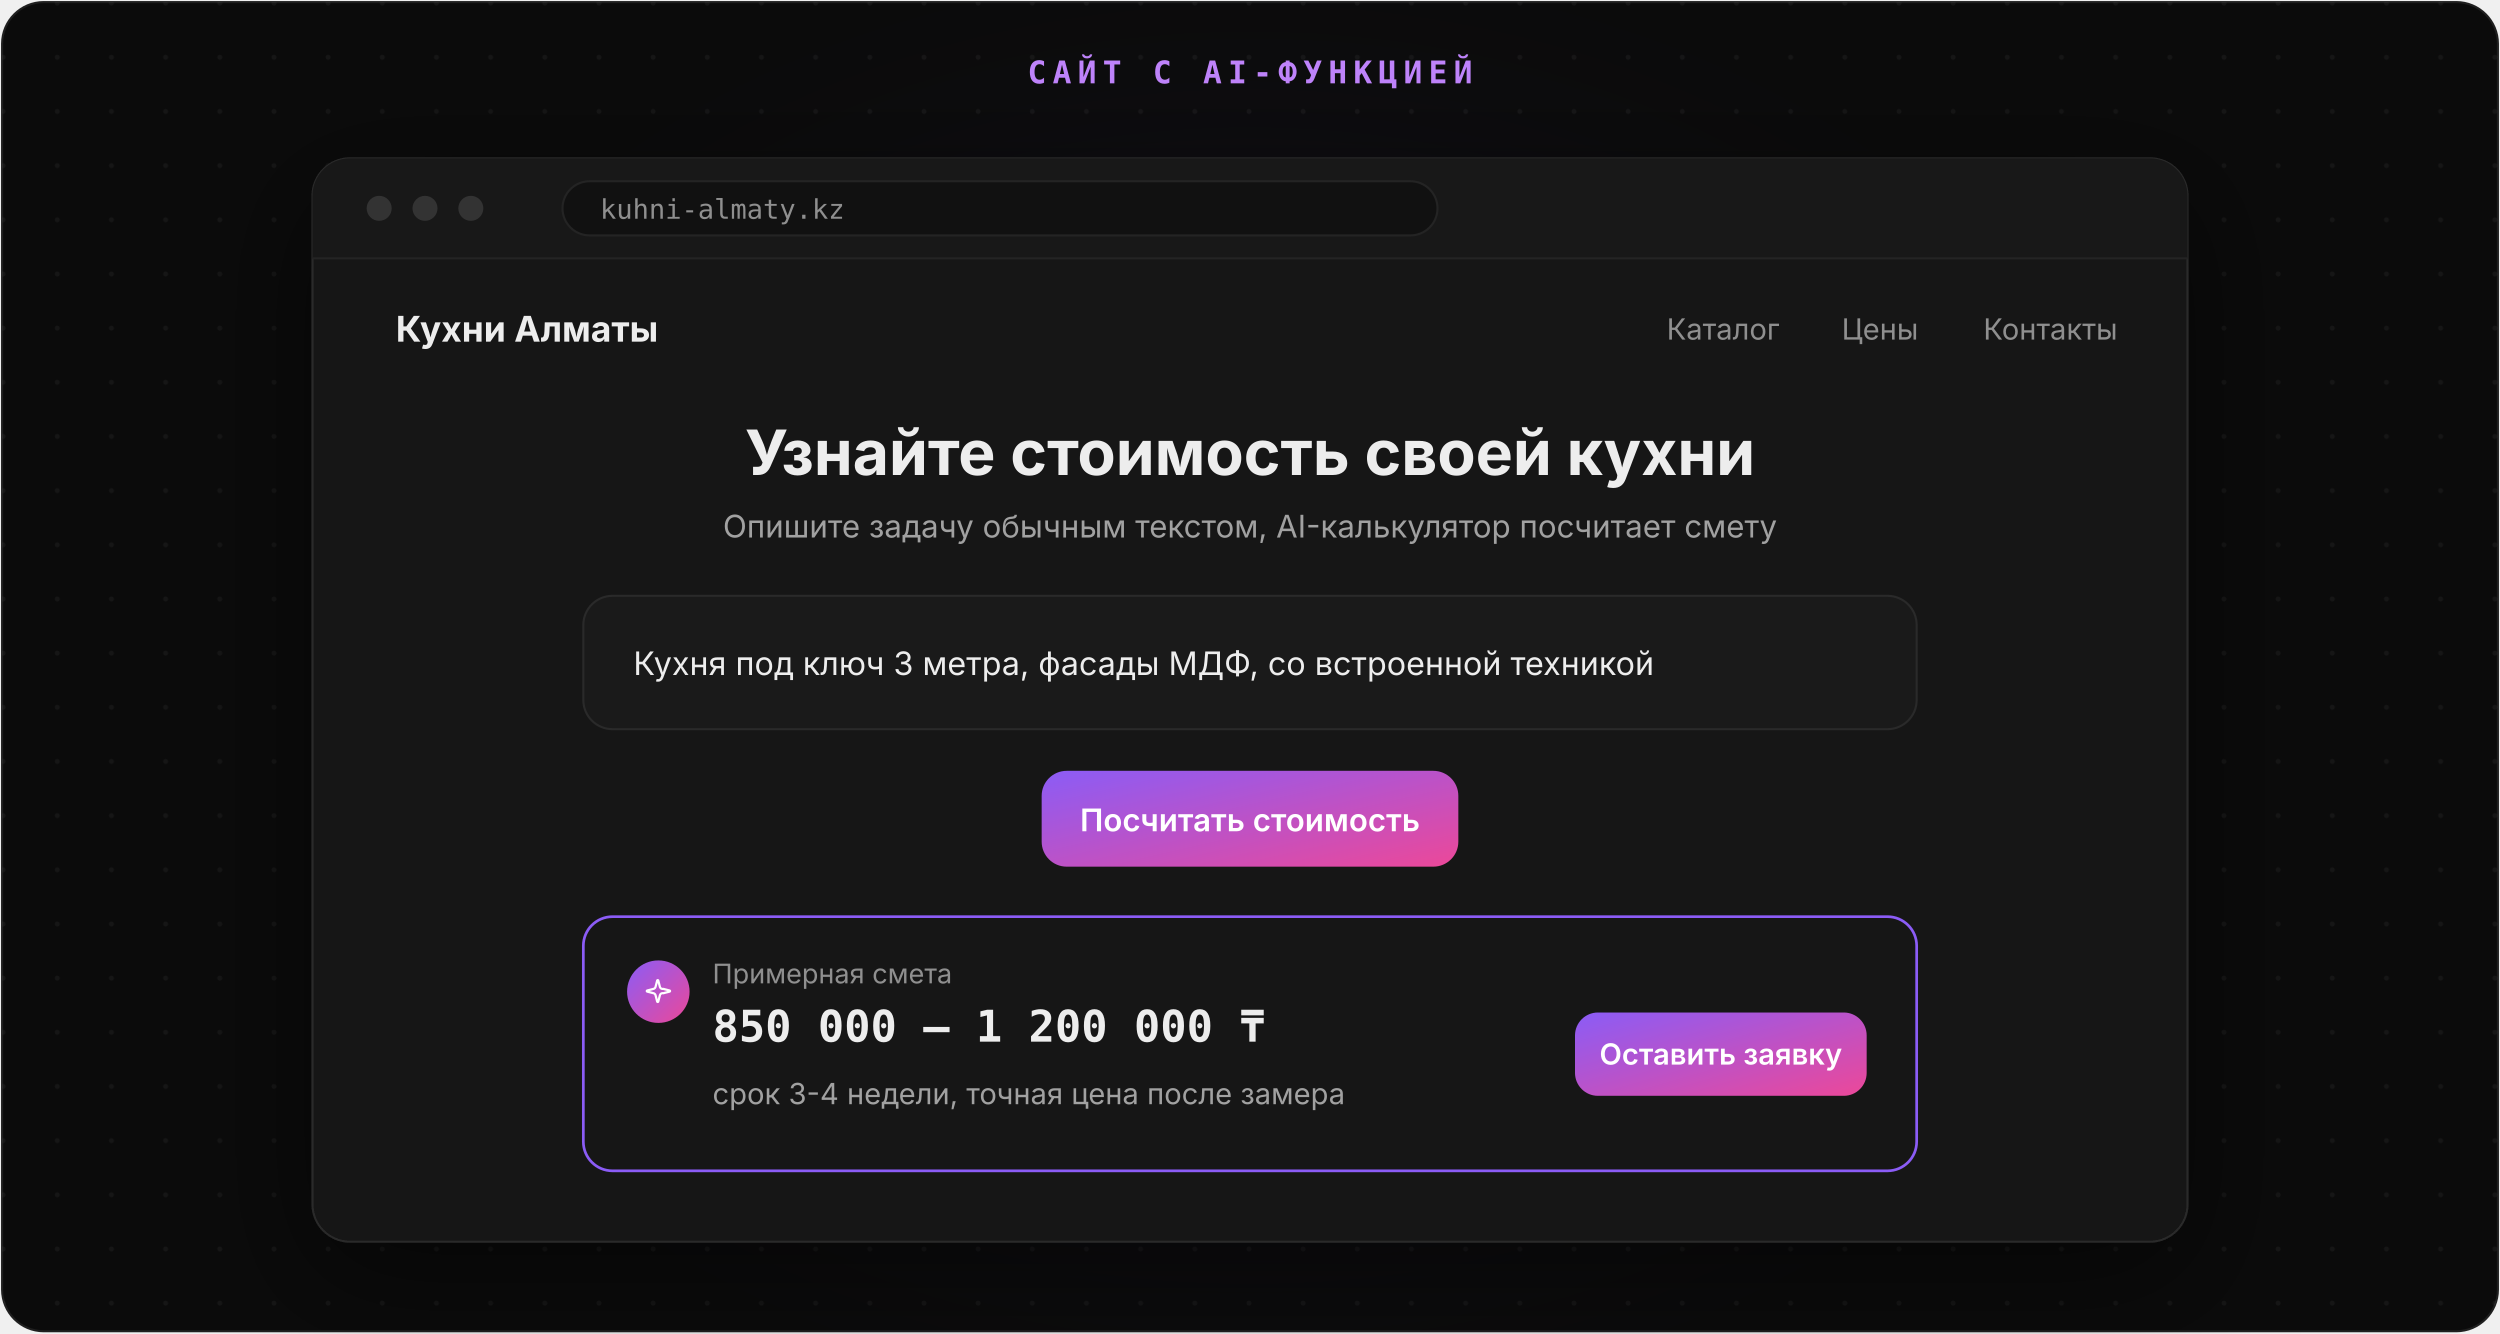
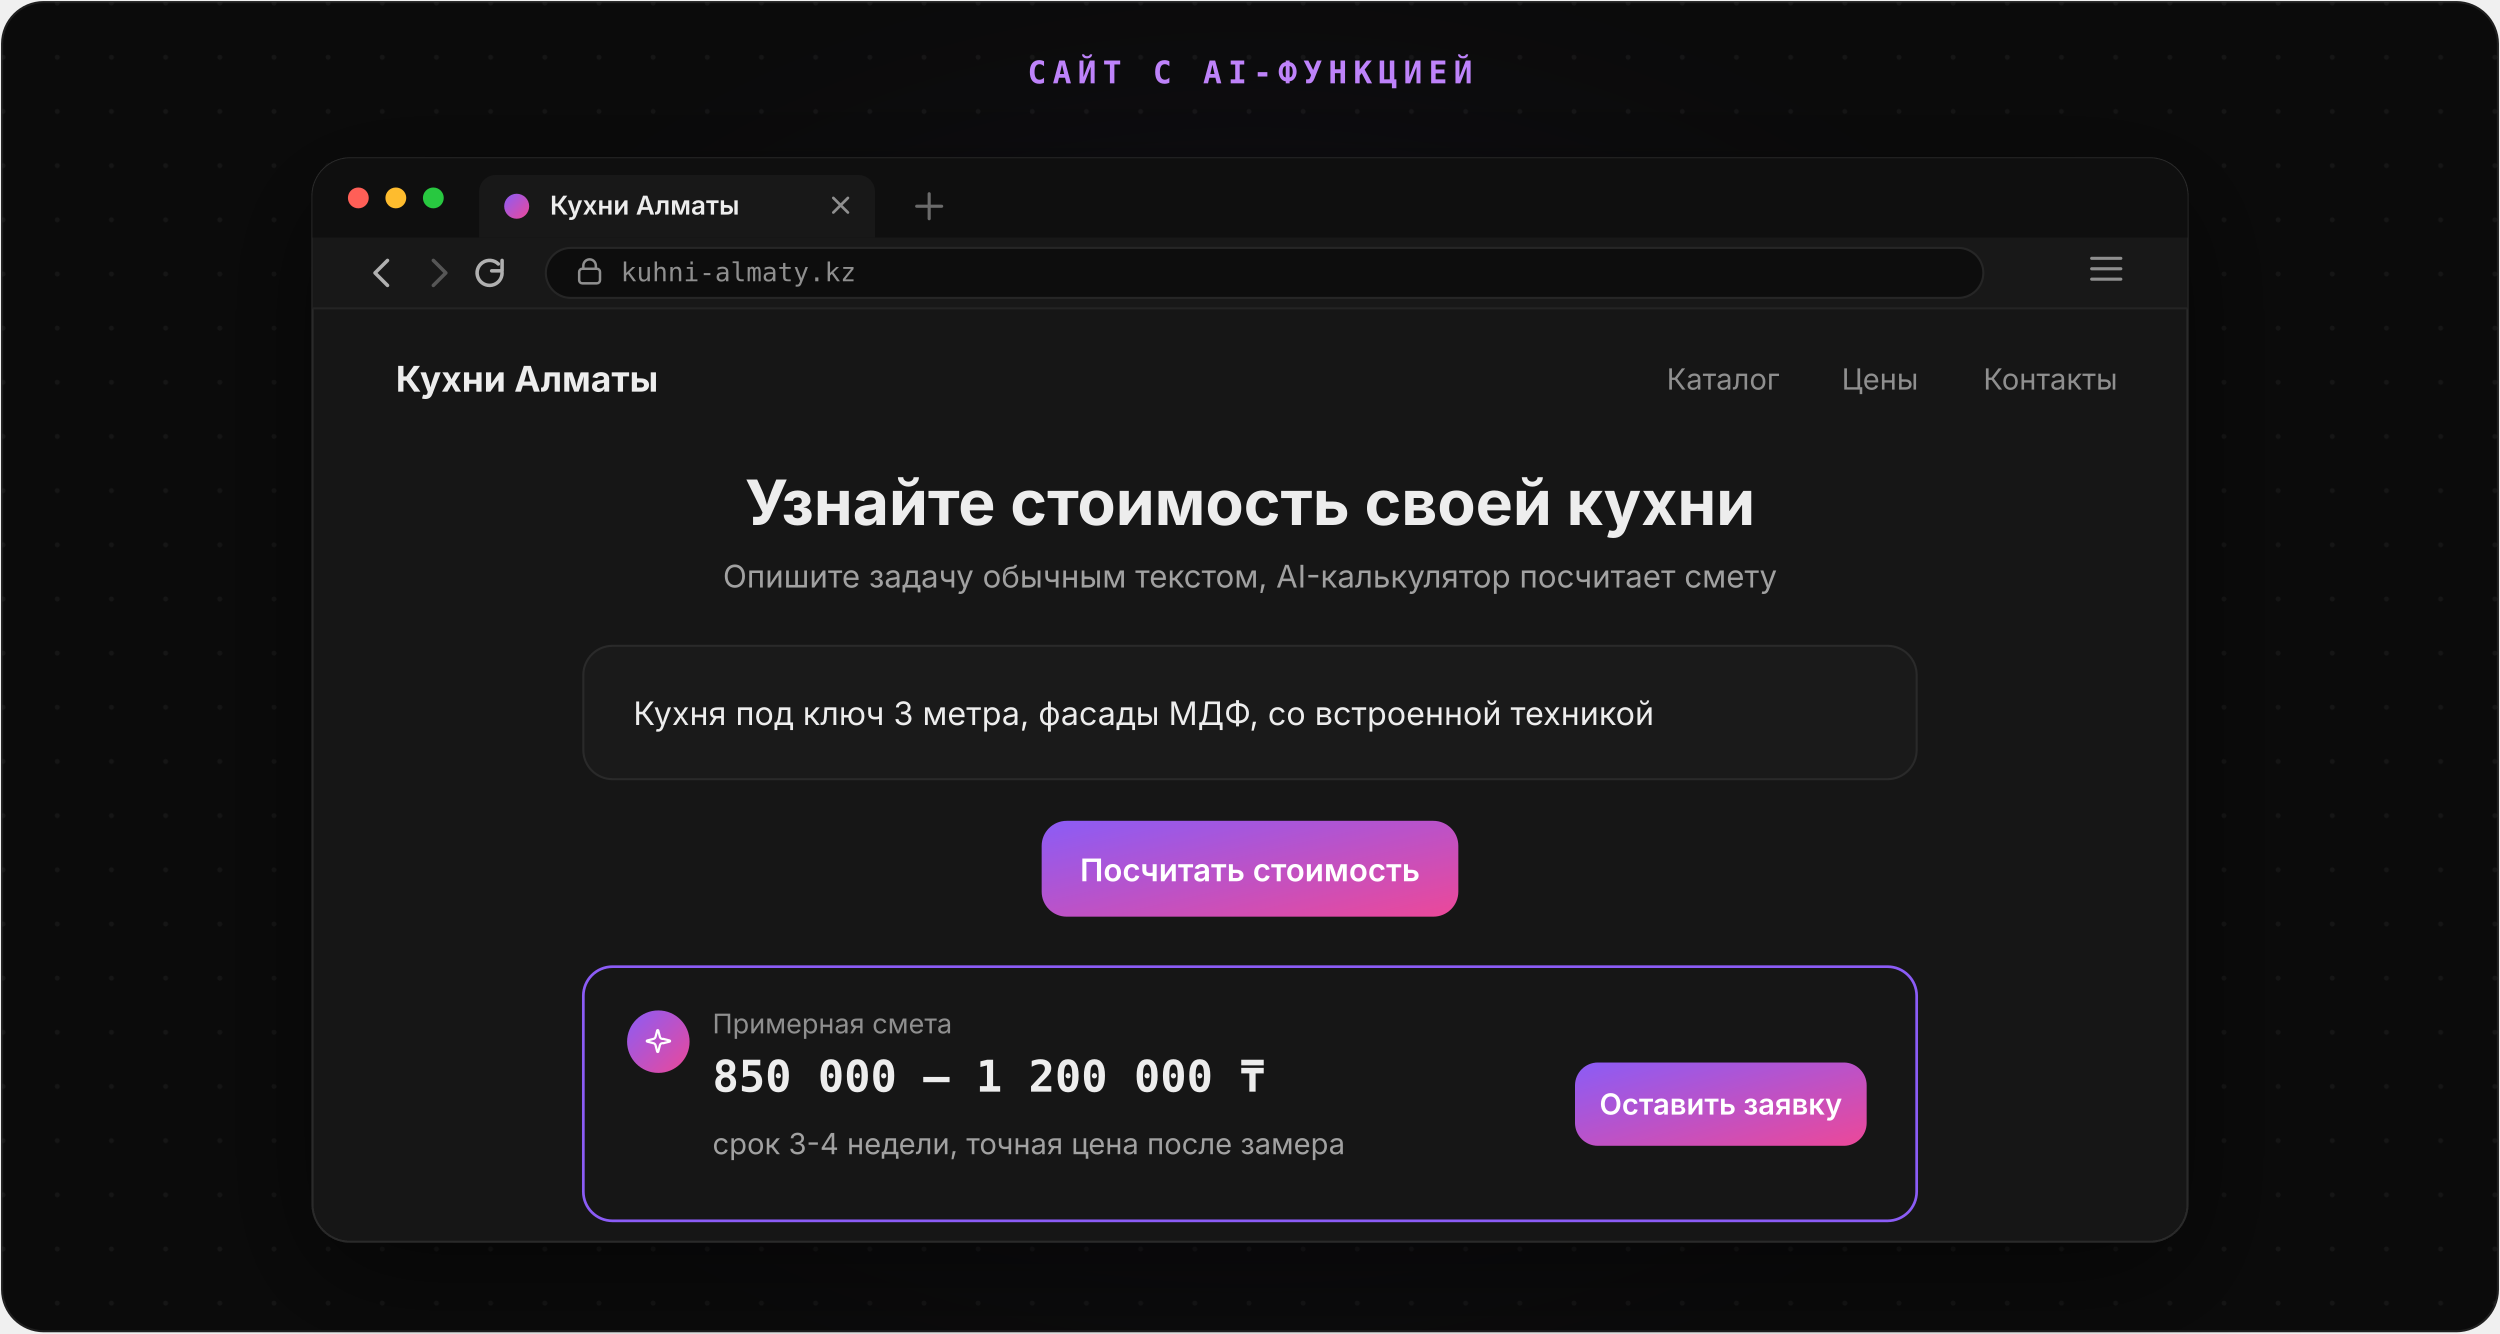
<svg xmlns="http://www.w3.org/2000/svg" viewBox="0 0 1200 640" width="1200" height="640" font-family="Inter, ui-sans-serif, system-ui, -apple-system, Segoe UI, sans-serif">
  <defs>
    <linearGradient id="grad" x1="0" y1="0" x2="1" y2="1">
      <stop offset="0" stop-color="#8b5cf6" />
      <stop offset="1" stop-color="#ec4899" />
    </linearGradient>
    <pattern id="dots" width="26" height="26" patternUnits="userSpaceOnUse">
      <circle cx="1.5" cy="1.5" r="1.2" fill="#ffffff" fill-opacity="0.045" />
    </pattern>
    <filter id="drop" x="-30%" y="-30%" width="160%" height="160%">
      <feDropShadow dx="0" dy="16" stdDeviation="28" flood-color="#000000" flood-opacity="0.5" />
    </filter>
    <filter id="glow" x="-60%" y="-60%" width="220%" height="220%">
      <feGaussianBlur stdDeviation="80" />
    </filter>
    <clipPath id="win">
      <rect x="150" y="76" width="900" height="520" rx="18" />
    </clipPath>
  </defs>
  <rect x="1" y="1" width="1198" height="638" rx="20" fill="#0b0b0b" stroke="#1f1f1f" />
  <rect x="1" y="1" width="1198" height="638" rx="20" fill="url(#dots)" />
  <ellipse cx="600" cy="330" rx="300" ry="200" fill="#8b5cf6" opacity="0.10" filter="url(#glow)" />
  <text x="600" y="40" text-anchor="middle" font-family="ui-monospace, SFMono-Regular, Menlo, monospace" font-size="15" letter-spacing="3" fill="#c084fc" font-weight="600">САЙТ С AI-ФУНКЦИЕЙ</text>
  <g filter="url(#drop)">
    <rect x="150" y="76" width="900" height="520" rx="18" fill="#131313" stroke="#2a2a2a" />
  </g>
  <g clip-path="url(#win)">
-     <rect x="150" y="76" width="900" height="48" fill="#181818" />
-     <circle cx="182" cy="100" r="6" fill="#333333" />
-     <circle cx="204" cy="100" r="6" fill="#333333" />
-     <circle cx="226" cy="100" r="6" fill="#333333" />
-     <rect x="270" y="87" width="420" height="26" rx="13" fill="#111111" stroke="#242424" />
-     <text x="288" y="105" fill="#8f8f8f" font-size="13" font-family="ui-monospace, monospace">kuhni-almaty.kz</text>
-     <line x1="150" y1="124" x2="1050" y2="124" stroke="#242424" />
-     <text x="190" y="164" fill="#ededed" font-size="17" font-weight="700">Кухни Алматы</text>
-     <text x="800" y="163" fill="#8f8f8f" font-size="14">Каталог</text>
-     <text x="884" y="163" fill="#8f8f8f" font-size="14">Цены</text>
-     <text x="952" y="163" fill="#8f8f8f" font-size="14">Контакты</text>
-     <text x="600" y="228" text-anchor="middle" fill="#ededed" font-size="30" font-weight="700">Узнайте стоимость своей кухни</text>
-     <text x="600" y="258" text-anchor="middle" fill="#a1a1a1" font-size="15">Опишите задачу обычным текстом, AI-калькулятор посчитает смету</text>
-     <rect x="280" y="286" width="640" height="64" rx="14" fill="#1a1a1a" stroke="#2a2a2a" />
-     <text x="304" y="324" fill="#ededed" font-size="15.5">Кухня под ключ 3 метра, фасады МДФ, со встроенной техникой</text>
-     <rect x="500" y="370" width="200" height="46" rx="12" fill="url(#grad)" />
-     <text x="600" y="399" text-anchor="middle" fill="#ffffff" font-size="15" font-weight="600">Посчитать стоимость</text>
-     <rect x="280" y="440" width="640" height="122" rx="14" fill="#161616" stroke="#8b5cf6" stroke-width="1.3" />
-     <circle cx="316" cy="476" r="15" fill="url(#grad)" />
-     <g transform="translate(308,468)" fill="none" stroke="#ffffff" stroke-width="1.6" stroke-linecap="round" stroke-linejoin="round">
-       <path d="M9.94 14.5A2 2 0 0 0 8.5 13.06l-4.6-1.19a.4.4 0 0 1 0-.74l4.6-1.19A2 2 0 0 0 9.94 8.5l1.19-4.6a.4.4 0 0 1 .74 0l1.19 4.6A2 2 0 0 0 15.5 9.94l4.6 1.19a.4.4 0 0 1 0 .74l-4.6 1.19A2 2 0 0 0 13.06 14.5l-1.19 4.6a.4.4 0 0 1-.74 0z" transform="scale(0.67)" />
+     <rect x="150" y="76" width="900" height="72" fill="#181818" />
+     <rect x="150" y="76" width="900" height="38" fill="#0f0f0f" />
+     <circle cx="172" cy="95" r="5" fill="#ff5f57" />
+     <circle cx="190" cy="95" r="5" fill="#febc2e" />
+     <circle cx="208" cy="95" r="5" fill="#28c840" />
+     <path d="M230 114 v-22 a8 8 0 0 1 8-8 h174 a8 8 0 0 1 8 8 v22 z" fill="#181818" />
+     <circle cx="248" cy="99" r="6" fill="url(#grad)" />
+     <text x="264" y="103" fill="#ededed" font-size="12.5" font-weight="600">Кухни Алматы</text>
+     <g transform="translate(400,95)" stroke="#8f8f8f" stroke-width="1.3" stroke-linecap="round">
+       <path d="M0 0l7 7M7 0l-7 7" />
    </g>
-     <text x="342" y="472" fill="#8f8f8f" font-size="13">Примерная смета</text>
-     <text x="342" y="500" fill="#ededed" font-size="21" font-weight="700" font-family="ui-monospace, monospace">850 000 – 1 200 000 ₸</text>
-     <text x="342" y="530" fill="#a1a1a1" font-size="14">срок 3-4 недели, точная цена после замера</text>
-     <rect x="756" y="486" width="140" height="40" rx="11" fill="url(#grad)" />
-     <text x="826" y="511" text-anchor="middle" fill="#ffffff" font-size="14" font-weight="600">Оставить заявку</text>
+     <g transform="translate(440,93)" stroke="#6b6b6b" stroke-width="1.5" stroke-linecap="round">
+       <path d="M6 0v12M0 6h12" />
+     </g>
+     <g fill="none" stroke-width="1.7" stroke-linecap="round" stroke-linejoin="round">
+       <path d="M186 125l-6 6 6 6" stroke="#b0b0b0" />
+       <path d="M208 125l6 6-6 6" stroke="#565656" />
+       <g transform="translate(228,124)" stroke="#b0b0b0">
+         <path d="M13 7a6 6 0 1 1-1.8-4.3" />
+         <path d="M13 1v5h-5" />
+       </g>
+     </g>
+     <rect x="262" y="119" width="690" height="24" rx="12" fill="#0d0d0d" stroke="#262626" />
+     <g transform="translate(278,124)" stroke="#8f8f8f" stroke-width="1.2" fill="none" stroke-linecap="round" stroke-linejoin="round">
+       <rect x="0" y="5" width="10" height="7" rx="1.5" />
+       <path d="M2 5V3.5a3 3 0 0 1 6 0V5" />
+     </g>
+     <text x="298" y="135" fill="#8f8f8f" font-size="12.5" font-family="ui-monospace, monospace">kuhni-almaty.kz</text>
+     <g transform="translate(1004,124)" stroke="#8f8f8f" stroke-width="1.5" stroke-linecap="round">
+       <path d="M0 0h14M0 5h14M0 10h14" />
+     </g>
+     <line x1="150" y1="148" x2="1050" y2="148" stroke="#242424" />
+     <g transform="translate(0,24)">
+       <text x="190" y="164" fill="#ededed" font-size="17" font-weight="700">Кухни Алматы</text>
+       <text x="800" y="163" fill="#8f8f8f" font-size="14">Каталог</text>
+       <text x="884" y="163" fill="#8f8f8f" font-size="14">Цены</text>
+       <text x="952" y="163" fill="#8f8f8f" font-size="14">Контакты</text>
+       <text x="600" y="228" text-anchor="middle" fill="#ededed" font-size="30" font-weight="700">Узнайте стоимость своей кухни</text>
+       <text x="600" y="258" text-anchor="middle" fill="#a1a1a1" font-size="15">Опишите задачу обычным текстом, AI-калькулятор посчитает смету</text>
+       <rect x="280" y="286" width="640" height="64" rx="14" fill="#1a1a1a" stroke="#2a2a2a" />
+       <text x="304" y="324" fill="#ededed" font-size="15.5">Кухня под ключ 3 метра, фасады МДФ, со встроенной техникой</text>
+       <rect x="500" y="370" width="200" height="46" rx="12" fill="url(#grad)" />
+       <text x="600" y="399" text-anchor="middle" fill="#ffffff" font-size="15" font-weight="600">Посчитать стоимость</text>
+       <rect x="280" y="440" width="640" height="122" rx="14" fill="#161616" stroke="#8b5cf6" stroke-width="1.3" />
+       <circle cx="316" cy="476" r="15" fill="url(#grad)" />
+       <g transform="translate(308,468)" fill="none" stroke="#ffffff" stroke-width="1.6" stroke-linecap="round" stroke-linejoin="round">
+         <path d="M9.94 14.5A2 2 0 0 0 8.5 13.06l-4.6-1.19a.4.4 0 0 1 0-.74l4.6-1.19A2 2 0 0 0 9.94 8.5l1.19-4.6a.4.4 0 0 1 .74 0l1.19 4.6A2 2 0 0 0 15.5 9.94l4.6 1.19a.4.4 0 0 1 0 .74l-4.6 1.19A2 2 0 0 0 13.06 14.5l-1.19 4.6a.4.4 0 0 1-.74 0z" transform="scale(0.67)" />
+       </g>
+       <text x="342" y="472" fill="#8f8f8f" font-size="13">Примерная смета</text>
+       <text x="342" y="500" fill="#ededed" font-size="21" font-weight="700" font-family="ui-monospace, monospace">850 000 – 1 200 000 ₸</text>
+       <text x="342" y="530" fill="#a1a1a1" font-size="14">срок 3-4 недели, точная цена после замера</text>
+       <rect x="756" y="486" width="140" height="40" rx="11" fill="url(#grad)" />
+       <text x="826" y="511" text-anchor="middle" fill="#ffffff" font-size="14" font-weight="600">Оставить заявку</text>
+     </g>
  </g>
</svg>
